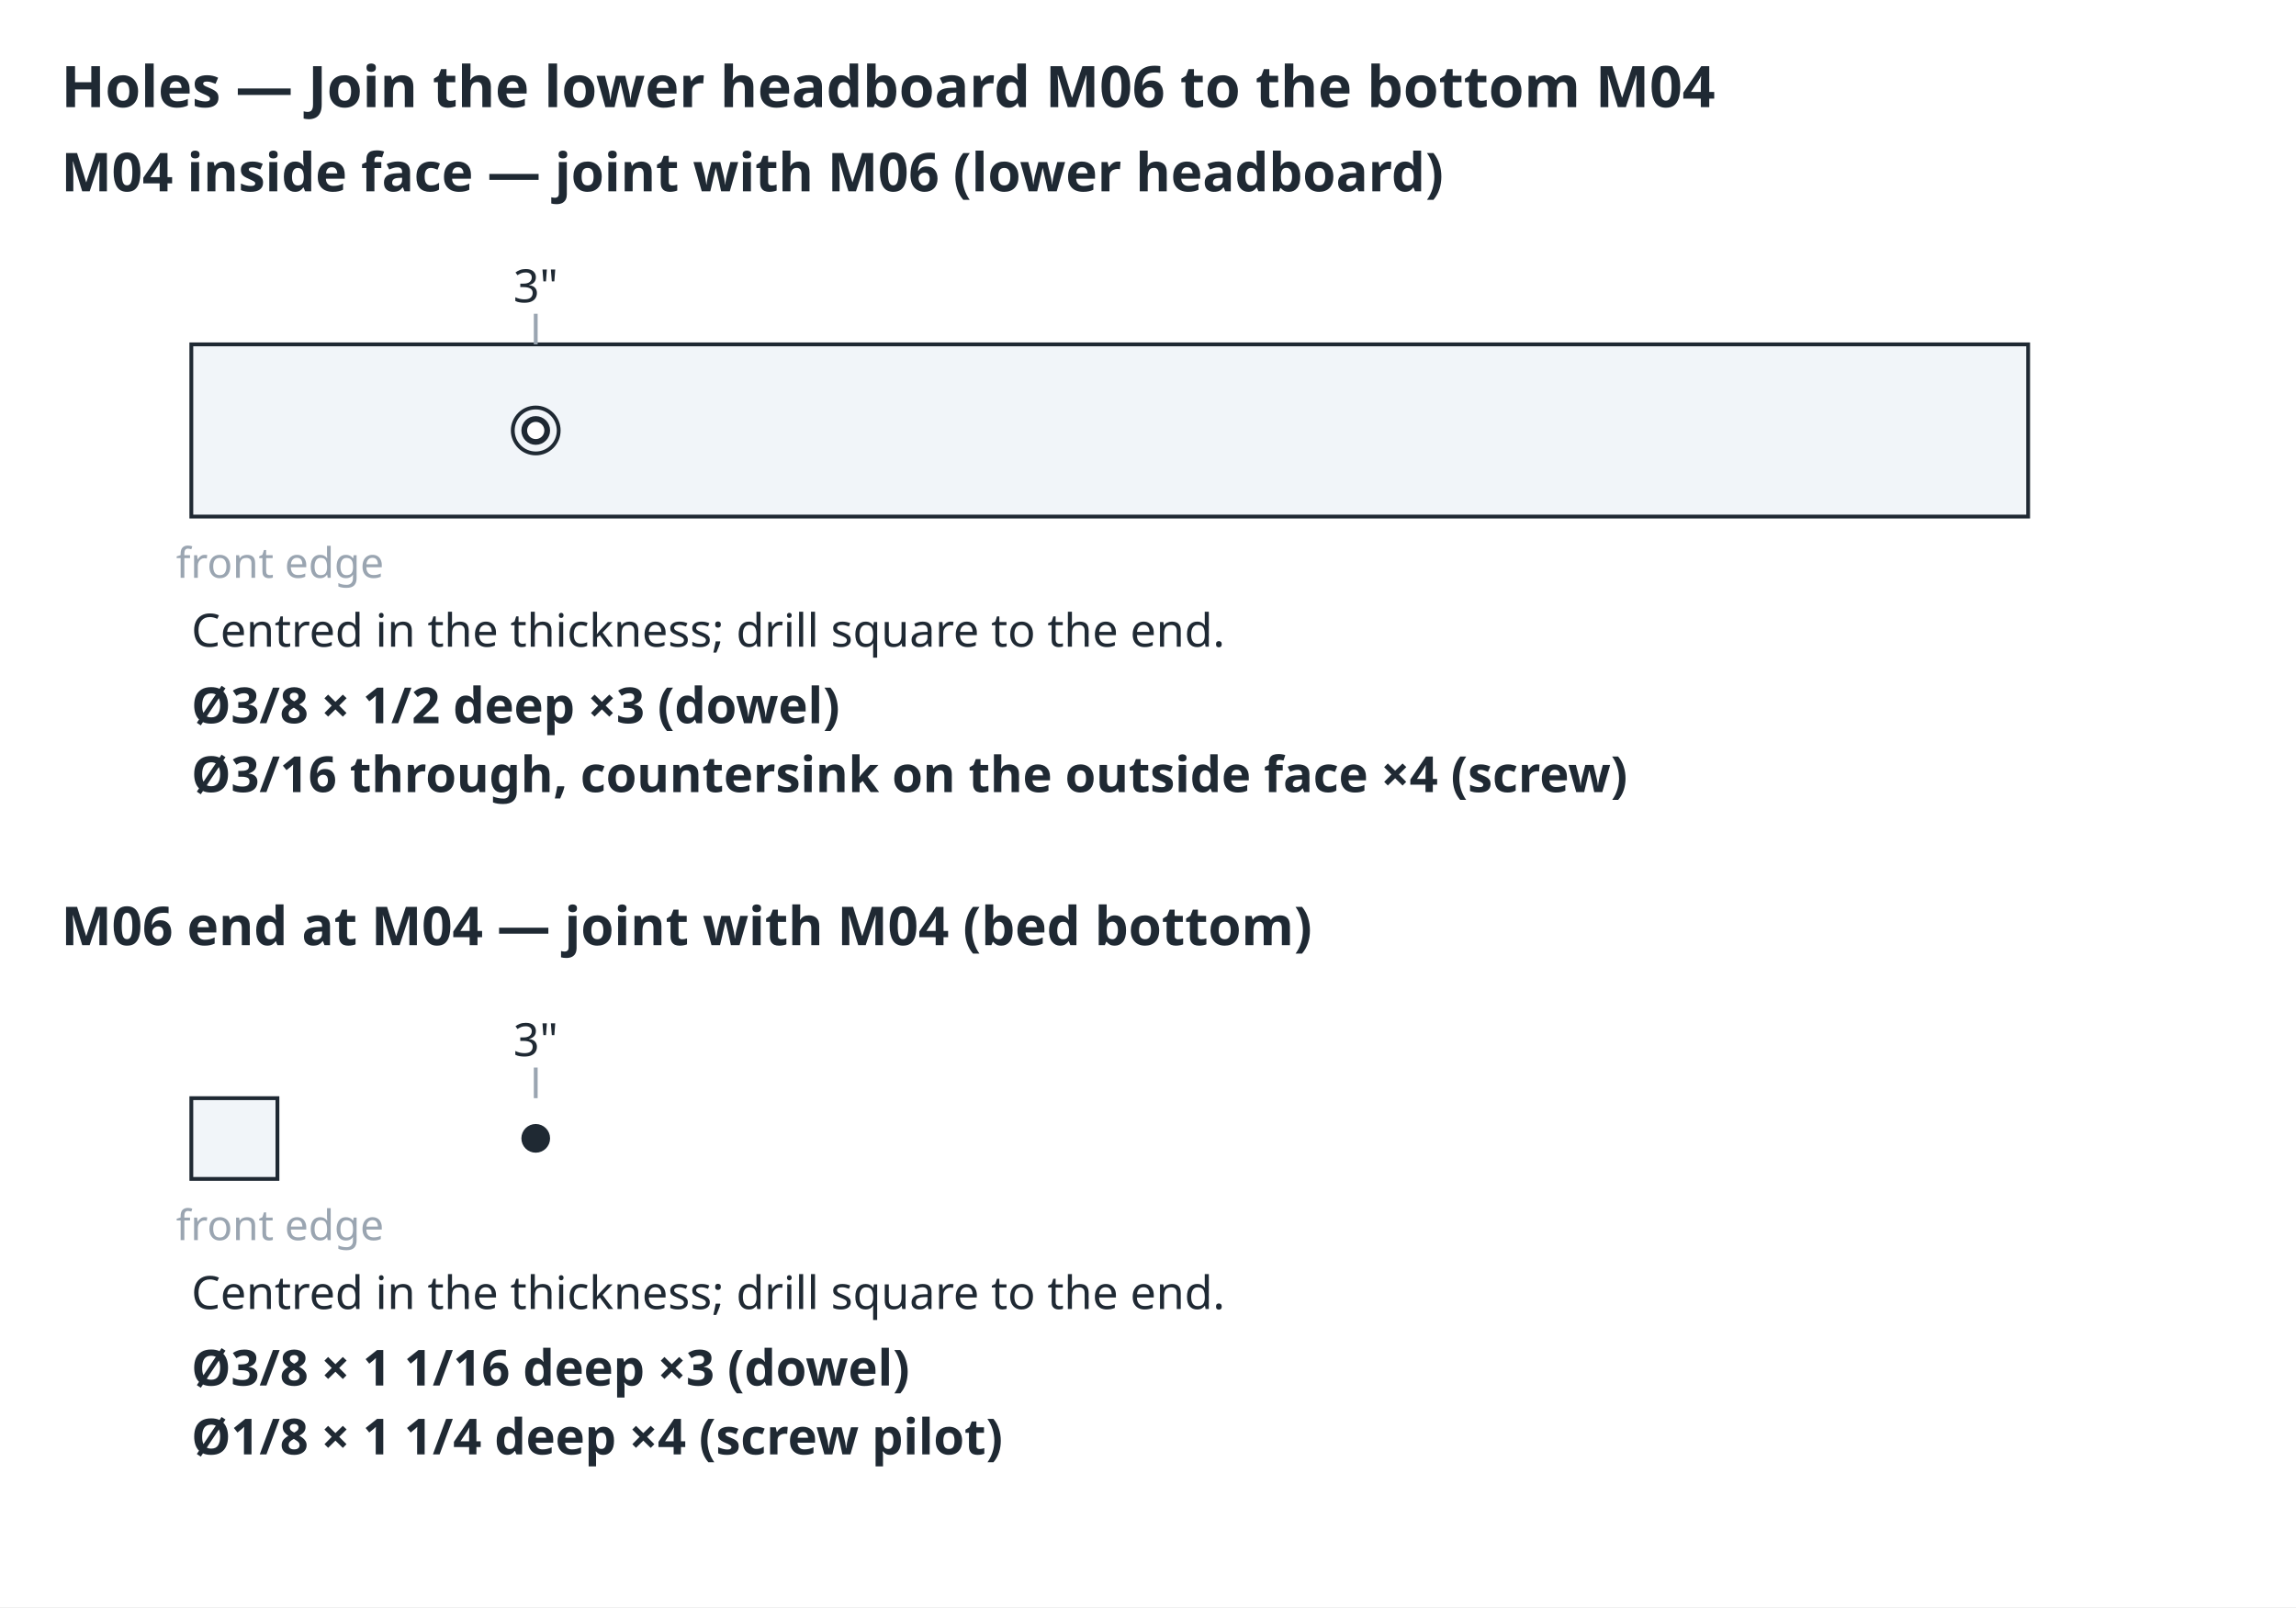
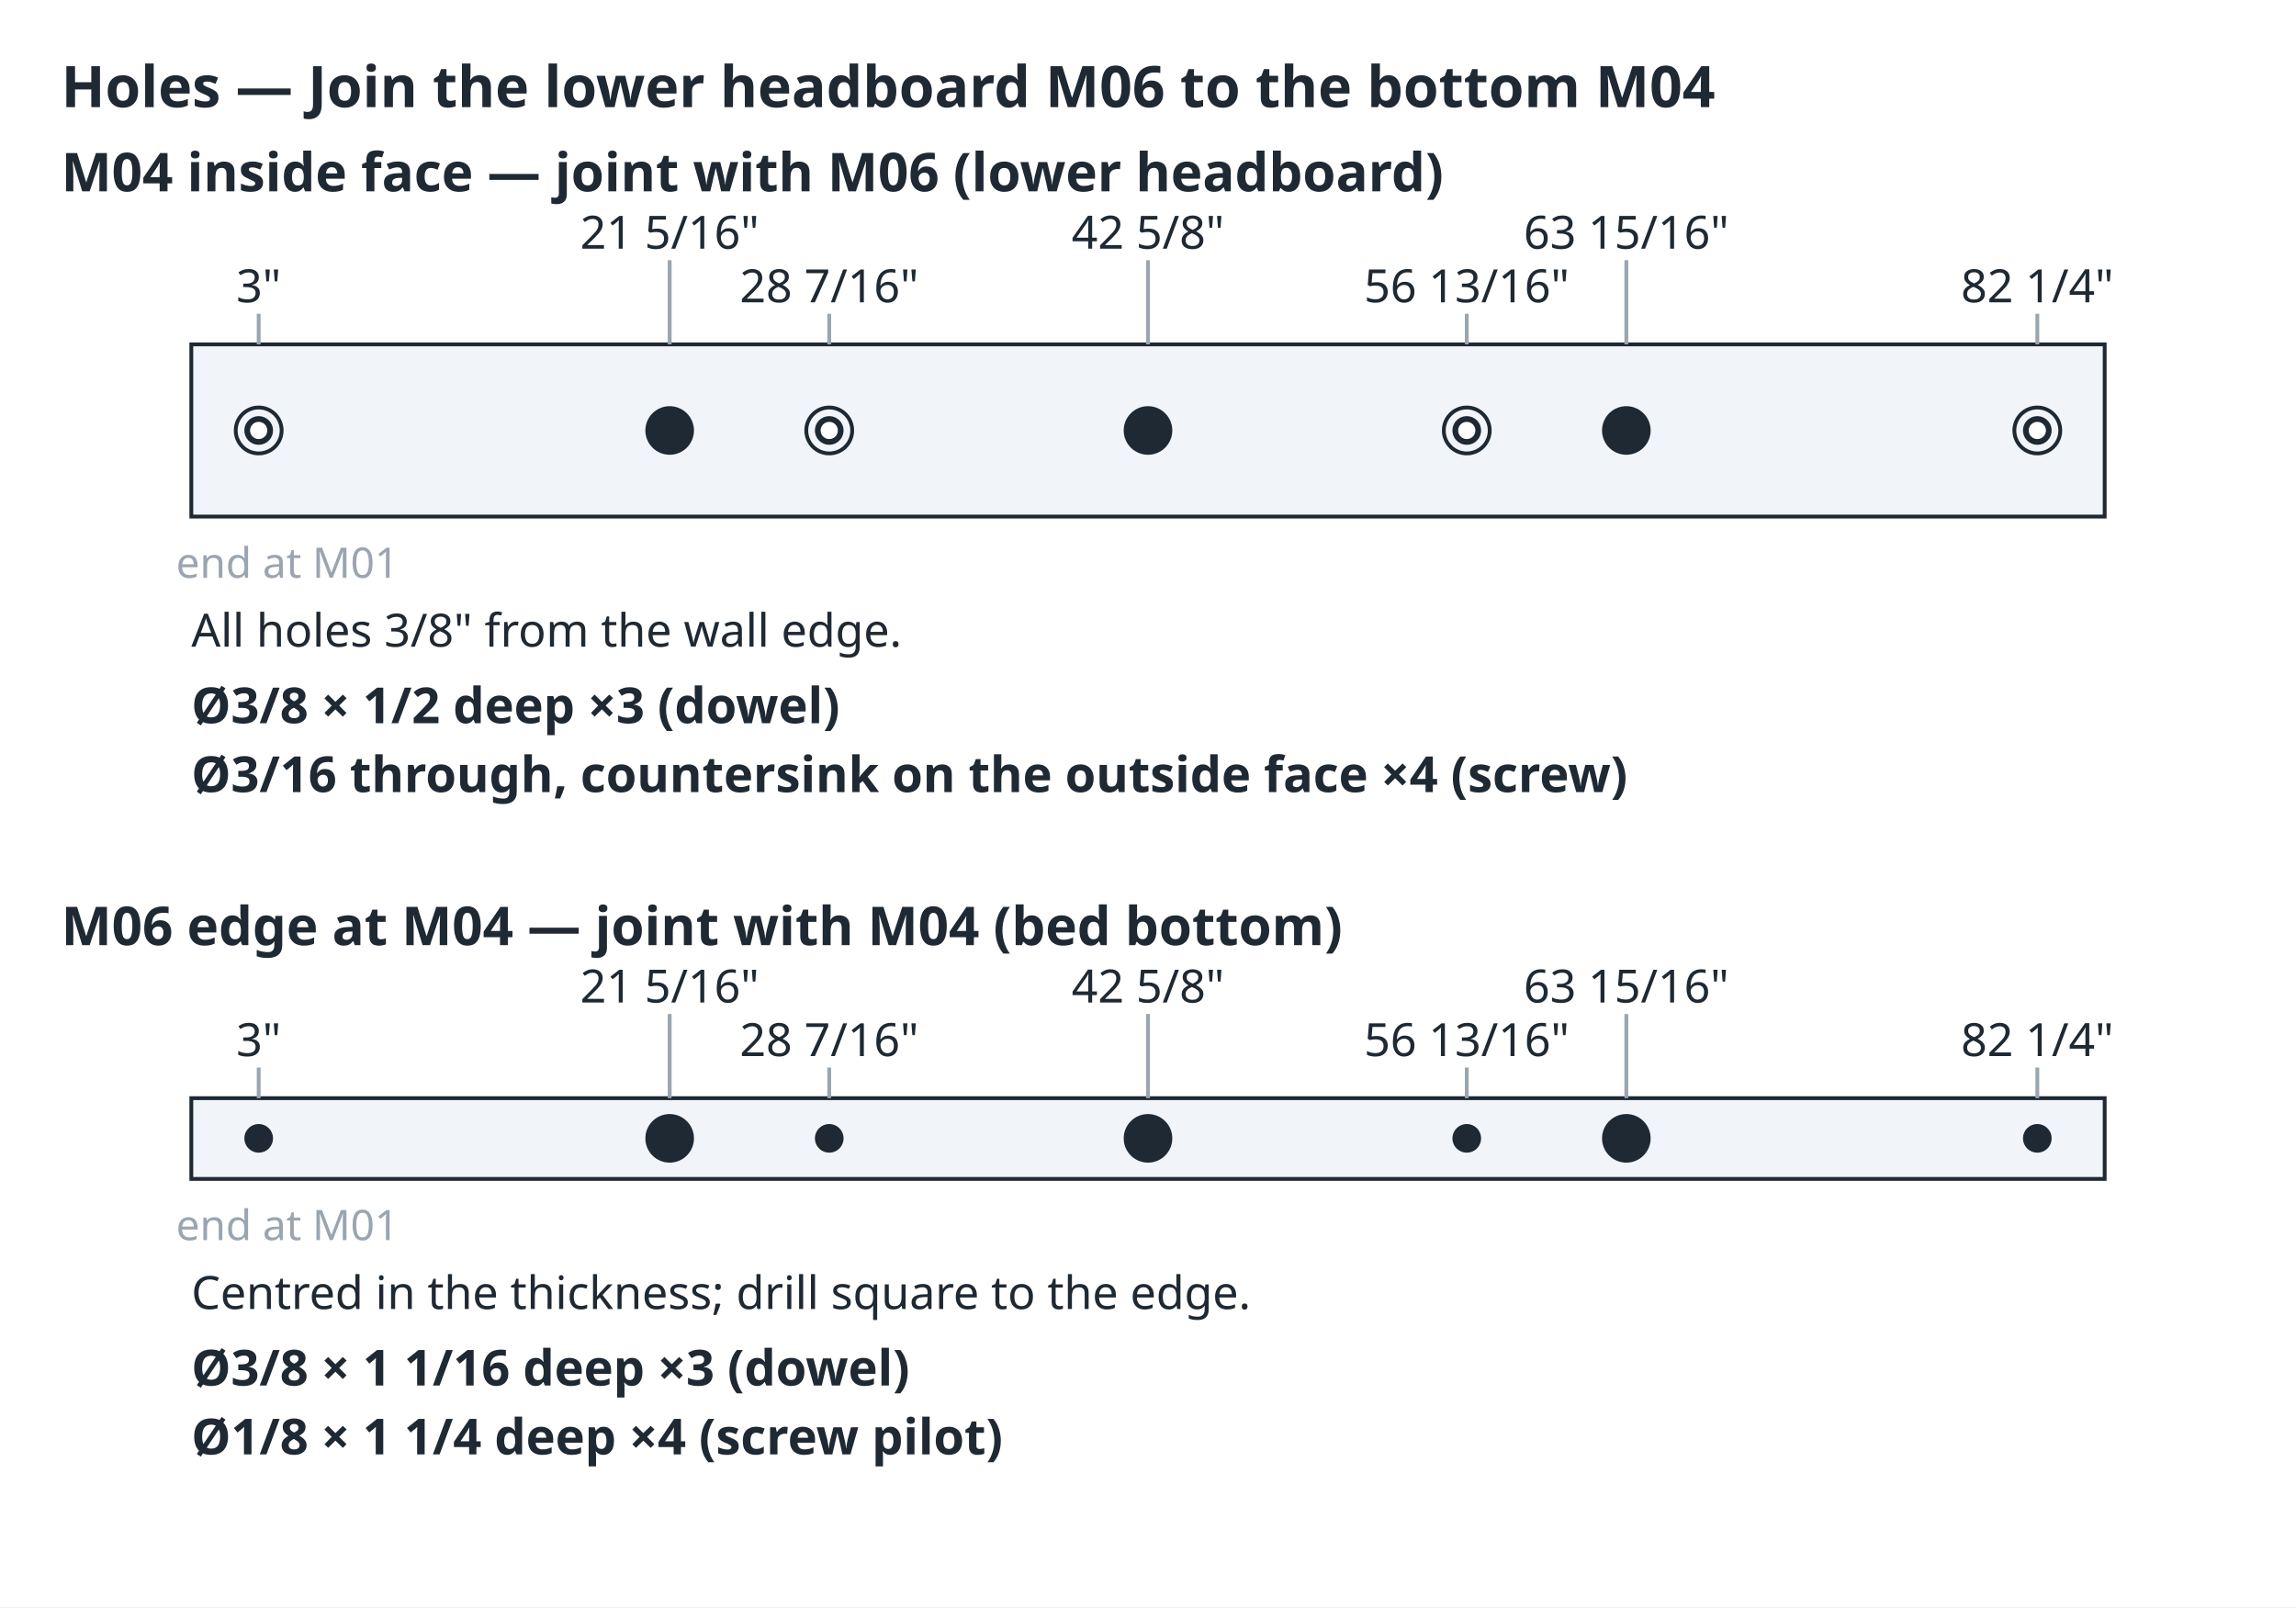
<svg xmlns="http://www.w3.org/2000/svg" viewBox="0 0 600 420" width="600" height="420" role="img" font-family="system-ui, sans-serif">
  <rect width="100%" height="100%" fill="#fff" />
  <text x="16.0" y="28.0" font-size="15" font-weight="bold" fill="#1f2933" text-anchor="start">Holes — Join the lower headboard M06 to the bottom M04</text>
  <text x="16.0" y="50.0" font-size="14" font-weight="bold" fill="#1f2933" text-anchor="start">M04 inside face — joint with M06 (lower headboard)</text>
-   <rect x="50" y="90" width="480.0" height="45.0" fill="#f1f5f9" stroke="#1f2933" />
-   <text x="46.0" y="151.0" font-size="11" font-weight="normal" fill="#9aa5b1" text-anchor="start">front edge</text>
-   <circle cx="140.0" cy="112.5" r="3.0" fill="#fff" stroke="#1f2933" stroke-width="1.5" />
-   <circle cx="140.0" cy="112.5" r="6.0" fill="none" stroke="#1f2933" />
-   <line x1="140.0" y1="90.0" x2="140.0" y2="82.0" stroke="#9aa5b1" />
-   <text x="140.0" y="79.0" font-size="12" font-weight="normal" fill="#1f2933" text-anchor="middle">3"</text>
-   <circle cx="689.4" cy="112.5" r="5.6" fill="#1f2933" stroke="#1f2933" stroke-width="1.5" />
-   <line x1="689.4" y1="90.0" x2="689.4" y2="68.0" stroke="#9aa5b1" />
-   <text x="689.4" y="65.0" font-size="12" font-weight="normal" fill="#1f2933" text-anchor="middle">21 5/16"</text>
-   <circle cx="902.5" cy="112.5" r="3.0" fill="#fff" stroke="#1f2933" stroke-width="1.5" />
-   <circle cx="902.5" cy="112.5" r="6.0" fill="none" stroke="#1f2933" />
-   <line x1="902.5" y1="90.0" x2="902.5" y2="82.0" stroke="#9aa5b1" />
-   <text x="902.5" y="79.0" font-size="12" font-weight="normal" fill="#1f2933" text-anchor="middle">28 5/12"</text>
-   <circle cx="1328.8" cy="112.5" r="5.6" fill="#1f2933" stroke="#1f2933" stroke-width="1.5" />
-   <line x1="1328.8" y1="90.0" x2="1328.8" y2="68.0" stroke="#9aa5b1" />
-   <text x="1328.8" y="65.0" font-size="12" font-weight="normal" fill="#1f2933" text-anchor="middle">42 5/8"</text>
-   <circle cx="1755.0" cy="112.5" r="3.0" fill="#fff" stroke="#1f2933" stroke-width="1.5" />
-   <circle cx="1755.0" cy="112.5" r="6.0" fill="none" stroke="#1f2933" />
-   <line x1="1755.0" y1="90.0" x2="1755.0" y2="82.0" stroke="#9aa5b1" />
-   <text x="1755.0" y="79.0" font-size="12" font-weight="normal" fill="#1f2933" text-anchor="middle">56 5/6"</text>
-   <circle cx="1968.1" cy="112.5" r="5.6" fill="#1f2933" stroke="#1f2933" stroke-width="1.5" />
-   <line x1="1968.1" y1="90.0" x2="1968.1" y2="68.0" stroke="#9aa5b1" />
-   <text x="1968.1" y="65.0" font-size="12" font-weight="normal" fill="#1f2933" text-anchor="middle">63 15/16"</text>
-   <circle cx="2517.5" cy="112.5" r="3.0" fill="#fff" stroke="#1f2933" stroke-width="1.5" />
-   <circle cx="2517.5" cy="112.5" r="6.0" fill="none" stroke="#1f2933" />
-   <line x1="2517.5" y1="90.0" x2="2517.5" y2="82.0" stroke="#9aa5b1" />
-   <text x="2517.5" y="79.0" font-size="12" font-weight="normal" fill="#1f2933" text-anchor="middle">82 1/4"</text>
-   <text x="50.0" y="169.0" font-size="12" font-weight="normal" fill="#1f2933" text-anchor="start">Centred in the thickness; drill square to the end.</text>
+   <rect x="50" y="90" width="500.0" height="45.0" fill="#f1f5f9" stroke="#1f2933" />
+   <text x="46.0" y="151.0" font-size="11" font-weight="normal" fill="#9aa5b1" text-anchor="start">end at M01</text>
+   <circle cx="67.6" cy="112.5" r="3.0" fill="#fff" stroke="#1f2933" stroke-width="1.5" />
+   <circle cx="67.6" cy="112.5" r="6.0" fill="none" stroke="#1f2933" />
+   <line x1="67.6" y1="90.0" x2="67.6" y2="82.0" stroke="#9aa5b1" />
+   <text x="67.6" y="79.0" font-size="12" font-weight="normal" fill="#1f2933" text-anchor="middle">3"</text>
+   <circle cx="175.0" cy="112.5" r="5.6" fill="#1f2933" stroke="#1f2933" stroke-width="1.5" />
+   <line x1="175.0" y1="90.0" x2="175.0" y2="68.0" stroke="#9aa5b1" />
+   <text x="175.0" y="65.0" font-size="12" font-weight="normal" fill="#1f2933" text-anchor="middle">21 5/16"</text>
+   <circle cx="216.7" cy="112.5" r="3.0" fill="#fff" stroke="#1f2933" stroke-width="1.5" />
+   <circle cx="216.7" cy="112.5" r="6.0" fill="none" stroke="#1f2933" />
+   <line x1="216.7" y1="90.0" x2="216.7" y2="82.0" stroke="#9aa5b1" />
+   <text x="216.7" y="79.0" font-size="12" font-weight="normal" fill="#1f2933" text-anchor="middle">28 7/16"</text>
+   <circle cx="300.0" cy="112.5" r="5.6" fill="#1f2933" stroke="#1f2933" stroke-width="1.5" />
+   <line x1="300.0" y1="90.0" x2="300.0" y2="68.0" stroke="#9aa5b1" />
+   <text x="300.0" y="65.0" font-size="12" font-weight="normal" fill="#1f2933" text-anchor="middle">42 5/8"</text>
+   <circle cx="383.3" cy="112.5" r="3.0" fill="#fff" stroke="#1f2933" stroke-width="1.5" />
+   <circle cx="383.3" cy="112.5" r="6.0" fill="none" stroke="#1f2933" />
+   <line x1="383.3" y1="90.0" x2="383.3" y2="82.0" stroke="#9aa5b1" />
+   <text x="383.3" y="79.0" font-size="12" font-weight="normal" fill="#1f2933" text-anchor="middle">56 13/16"</text>
+   <circle cx="425.0" cy="112.5" r="5.6" fill="#1f2933" stroke="#1f2933" stroke-width="1.5" />
+   <line x1="425.0" y1="90.0" x2="425.0" y2="68.0" stroke="#9aa5b1" />
+   <text x="425.0" y="65.0" font-size="12" font-weight="normal" fill="#1f2933" text-anchor="middle">63 15/16"</text>
+   <circle cx="532.4" cy="112.5" r="3.0" fill="#fff" stroke="#1f2933" stroke-width="1.5" />
+   <circle cx="532.4" cy="112.5" r="6.0" fill="none" stroke="#1f2933" />
+   <line x1="532.4" y1="90.0" x2="532.4" y2="82.0" stroke="#9aa5b1" />
+   <text x="532.4" y="79.0" font-size="12" font-weight="normal" fill="#1f2933" text-anchor="middle">82 1/4"</text>
+   <text x="50.0" y="169.0" font-size="12" font-weight="normal" fill="#1f2933" text-anchor="start">All holes 3/8" from the wall edge.</text>
  <text x="50.0" y="189.0" font-size="13" font-weight="bold" fill="#1f2933" text-anchor="start">Ø3/8 × 1/2 deep  ×3 (dowel)</text>
  <text x="50.0" y="207.0" font-size="13" font-weight="bold" fill="#1f2933" text-anchor="start">Ø3/16 through, countersink on the outside face  ×4 (screw)</text>
-   <text x="16.0" y="247.0" font-size="14" font-weight="bold" fill="#1f2933" text-anchor="start">M06 end at M04 — joint with M04 (bed bottom)</text>
-   <rect x="50" y="287.0" width="22.5" height="21.1" fill="#f1f5f9" stroke="#1f2933" />
-   <text x="46.0" y="324.1" font-size="11" font-weight="normal" fill="#9aa5b1" text-anchor="start">front edge</text>
-   <circle cx="140.0" cy="297.5" r="3.0" fill="#1f2933" stroke="#1f2933" stroke-width="1.5" />
-   <line x1="140.0" y1="287.0" x2="140.0" y2="279.0" stroke="#9aa5b1" />
-   <text x="140.0" y="276.0" font-size="12" font-weight="normal" fill="#1f2933" text-anchor="middle">3"</text>
-   <circle cx="689.4" cy="297.5" r="5.6" fill="#1f2933" stroke="#1f2933" stroke-width="1.5" />
-   <line x1="689.4" y1="287.0" x2="689.4" y2="265.0" stroke="#9aa5b1" />
-   <text x="689.4" y="262.0" font-size="12" font-weight="normal" fill="#1f2933" text-anchor="middle">21 5/16"</text>
-   <circle cx="902.5" cy="297.5" r="3.0" fill="#1f2933" stroke="#1f2933" stroke-width="1.5" />
-   <line x1="902.5" y1="287.0" x2="902.5" y2="279.0" stroke="#9aa5b1" />
-   <text x="902.5" y="276.0" font-size="12" font-weight="normal" fill="#1f2933" text-anchor="middle">28 5/12"</text>
-   <circle cx="1328.8" cy="297.5" r="5.6" fill="#1f2933" stroke="#1f2933" stroke-width="1.5" />
-   <line x1="1328.8" y1="287.0" x2="1328.8" y2="265.0" stroke="#9aa5b1" />
-   <text x="1328.8" y="262.0" font-size="12" font-weight="normal" fill="#1f2933" text-anchor="middle">42 5/8"</text>
-   <circle cx="1755.0" cy="297.5" r="3.0" fill="#1f2933" stroke="#1f2933" stroke-width="1.5" />
-   <line x1="1755.0" y1="287.0" x2="1755.0" y2="279.0" stroke="#9aa5b1" />
-   <text x="1755.0" y="276.0" font-size="12" font-weight="normal" fill="#1f2933" text-anchor="middle">56 5/6"</text>
-   <circle cx="1968.1" cy="297.5" r="5.6" fill="#1f2933" stroke="#1f2933" stroke-width="1.5" />
-   <line x1="1968.1" y1="287.0" x2="1968.1" y2="265.0" stroke="#9aa5b1" />
-   <text x="1968.1" y="262.0" font-size="12" font-weight="normal" fill="#1f2933" text-anchor="middle">63 15/16"</text>
-   <circle cx="2517.5" cy="297.5" r="3.0" fill="#1f2933" stroke="#1f2933" stroke-width="1.5" />
-   <line x1="2517.5" y1="287.0" x2="2517.5" y2="279.0" stroke="#9aa5b1" />
-   <text x="2517.5" y="276.0" font-size="12" font-weight="normal" fill="#1f2933" text-anchor="middle">82 1/4"</text>
-   <text x="50.0" y="342.1" font-size="12" font-weight="normal" fill="#1f2933" text-anchor="start">Centred in the thickness; drill square to the end.</text>
+   <text x="16.0" y="247.0" font-size="14" font-weight="bold" fill="#1f2933" text-anchor="start">M06 edge at M04 — joint with M04 (bed bottom)</text>
+   <rect x="50" y="287.0" width="500.0" height="21.1" fill="#f1f5f9" stroke="#1f2933" />
+   <text x="46.0" y="324.1" font-size="11" font-weight="normal" fill="#9aa5b1" text-anchor="start">end at M01</text>
+   <circle cx="67.6" cy="297.5" r="3.0" fill="#1f2933" stroke="#1f2933" stroke-width="1.5" />
+   <line x1="67.6" y1="287.0" x2="67.6" y2="279.0" stroke="#9aa5b1" />
+   <text x="67.6" y="276.0" font-size="12" font-weight="normal" fill="#1f2933" text-anchor="middle">3"</text>
+   <circle cx="175.0" cy="297.5" r="5.6" fill="#1f2933" stroke="#1f2933" stroke-width="1.5" />
+   <line x1="175.0" y1="287.0" x2="175.0" y2="265.0" stroke="#9aa5b1" />
+   <text x="175.0" y="262.0" font-size="12" font-weight="normal" fill="#1f2933" text-anchor="middle">21 5/16"</text>
+   <circle cx="216.7" cy="297.5" r="3.0" fill="#1f2933" stroke="#1f2933" stroke-width="1.5" />
+   <line x1="216.7" y1="287.0" x2="216.7" y2="279.0" stroke="#9aa5b1" />
+   <text x="216.7" y="276.0" font-size="12" font-weight="normal" fill="#1f2933" text-anchor="middle">28 7/16"</text>
+   <circle cx="300.0" cy="297.5" r="5.6" fill="#1f2933" stroke="#1f2933" stroke-width="1.5" />
+   <line x1="300.0" y1="287.0" x2="300.0" y2="265.0" stroke="#9aa5b1" />
+   <text x="300.0" y="262.0" font-size="12" font-weight="normal" fill="#1f2933" text-anchor="middle">42 5/8"</text>
+   <circle cx="383.3" cy="297.5" r="3.0" fill="#1f2933" stroke="#1f2933" stroke-width="1.5" />
+   <line x1="383.3" y1="287.0" x2="383.3" y2="279.0" stroke="#9aa5b1" />
+   <text x="383.3" y="276.0" font-size="12" font-weight="normal" fill="#1f2933" text-anchor="middle">56 13/16"</text>
+   <circle cx="425.0" cy="297.5" r="5.6" fill="#1f2933" stroke="#1f2933" stroke-width="1.5" />
+   <line x1="425.0" y1="287.0" x2="425.0" y2="265.0" stroke="#9aa5b1" />
+   <text x="425.0" y="262.0" font-size="12" font-weight="normal" fill="#1f2933" text-anchor="middle">63 15/16"</text>
+   <circle cx="532.4" cy="297.5" r="3.0" fill="#1f2933" stroke="#1f2933" stroke-width="1.5" />
+   <line x1="532.4" y1="287.0" x2="532.4" y2="279.0" stroke="#9aa5b1" />
+   <text x="532.4" y="276.0" font-size="12" font-weight="normal" fill="#1f2933" text-anchor="middle">82 1/4"</text>
+   <text x="50.0" y="342.1" font-size="12" font-weight="normal" fill="#1f2933" text-anchor="start">Centred in the thickness; drill square to the edge.</text>
  <text x="50.0" y="362.1" font-size="13" font-weight="bold" fill="#1f2933" text-anchor="start">Ø3/8 × 1 1/16 deep  ×3 (dowel)</text>
  <text x="50.0" y="380.1" font-size="13" font-weight="bold" fill="#1f2933" text-anchor="start">Ø1/8 × 1 1/4 deep  ×4 (screw pilot)</text>
</svg>
